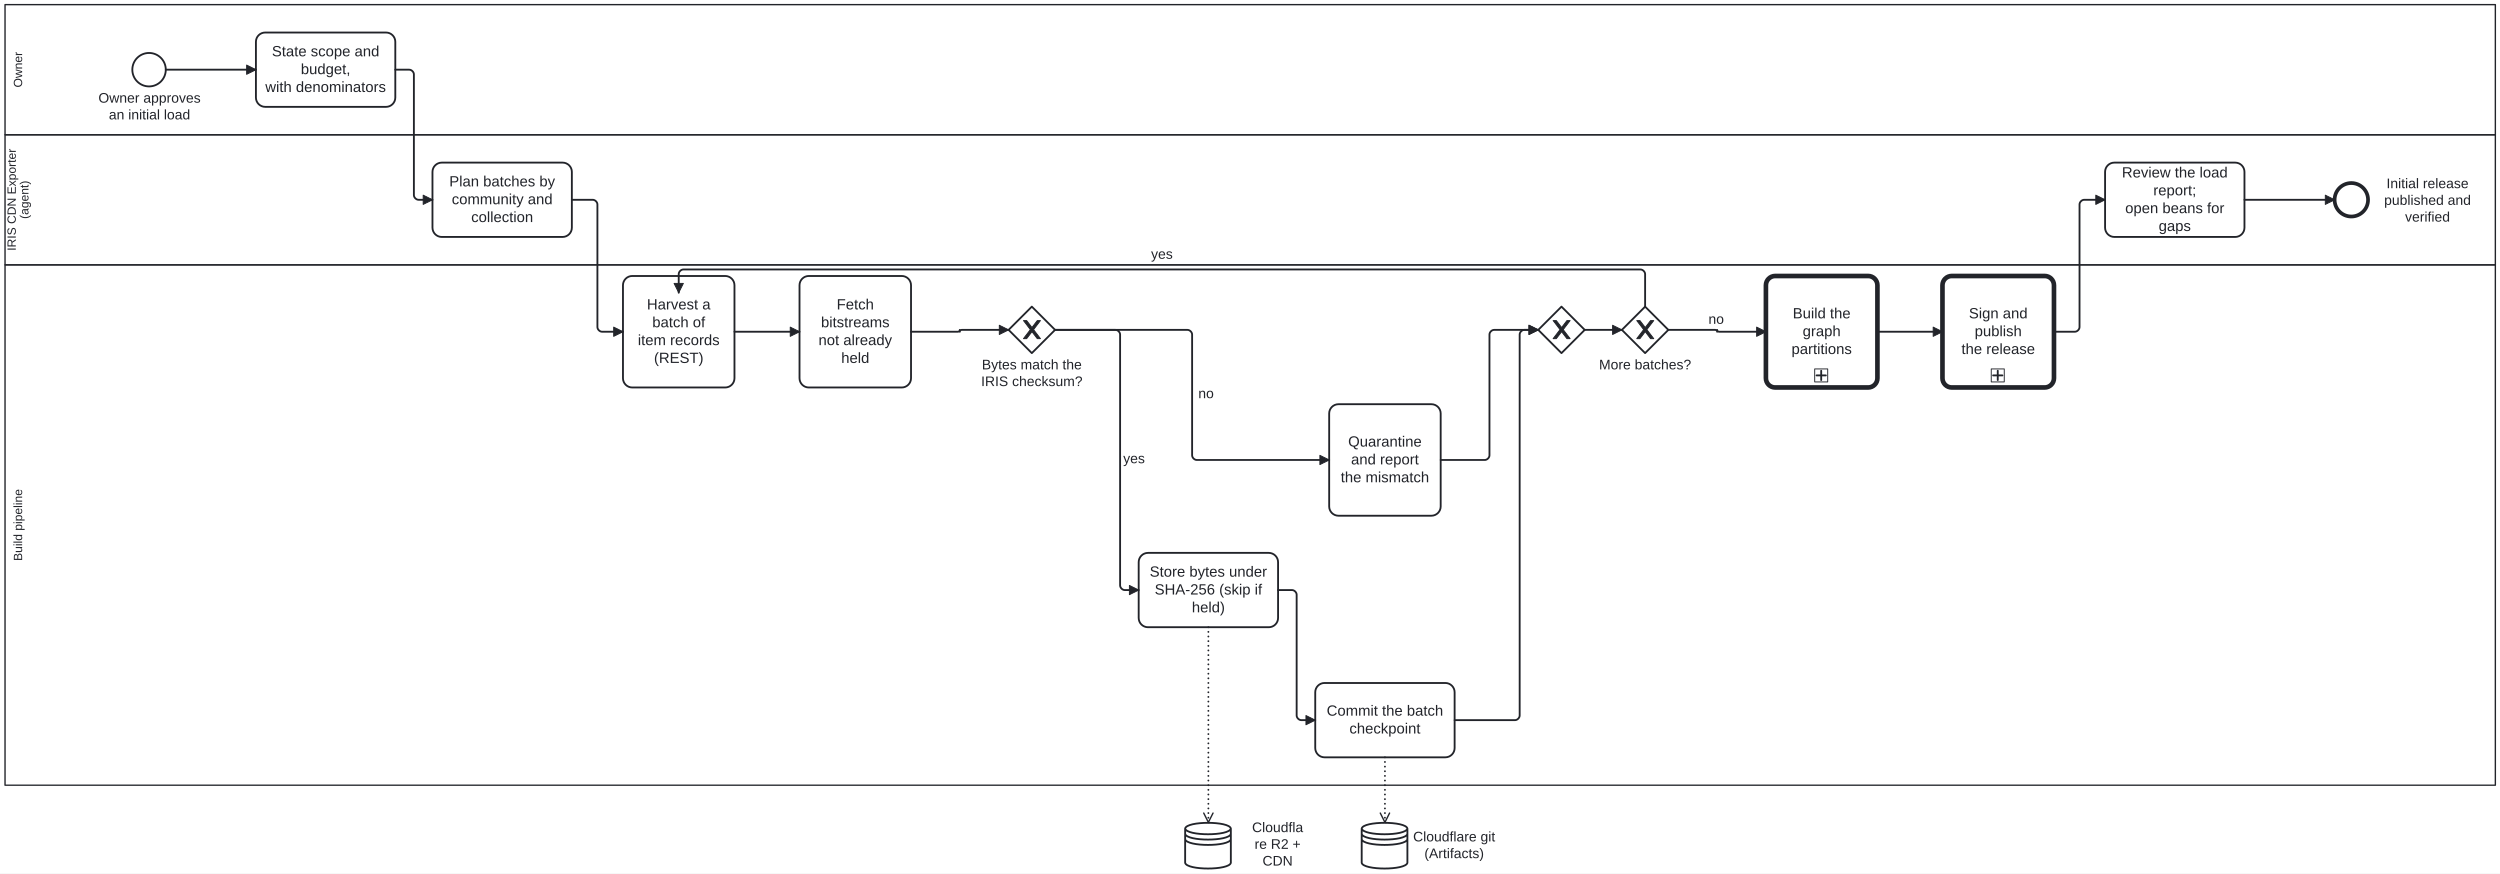
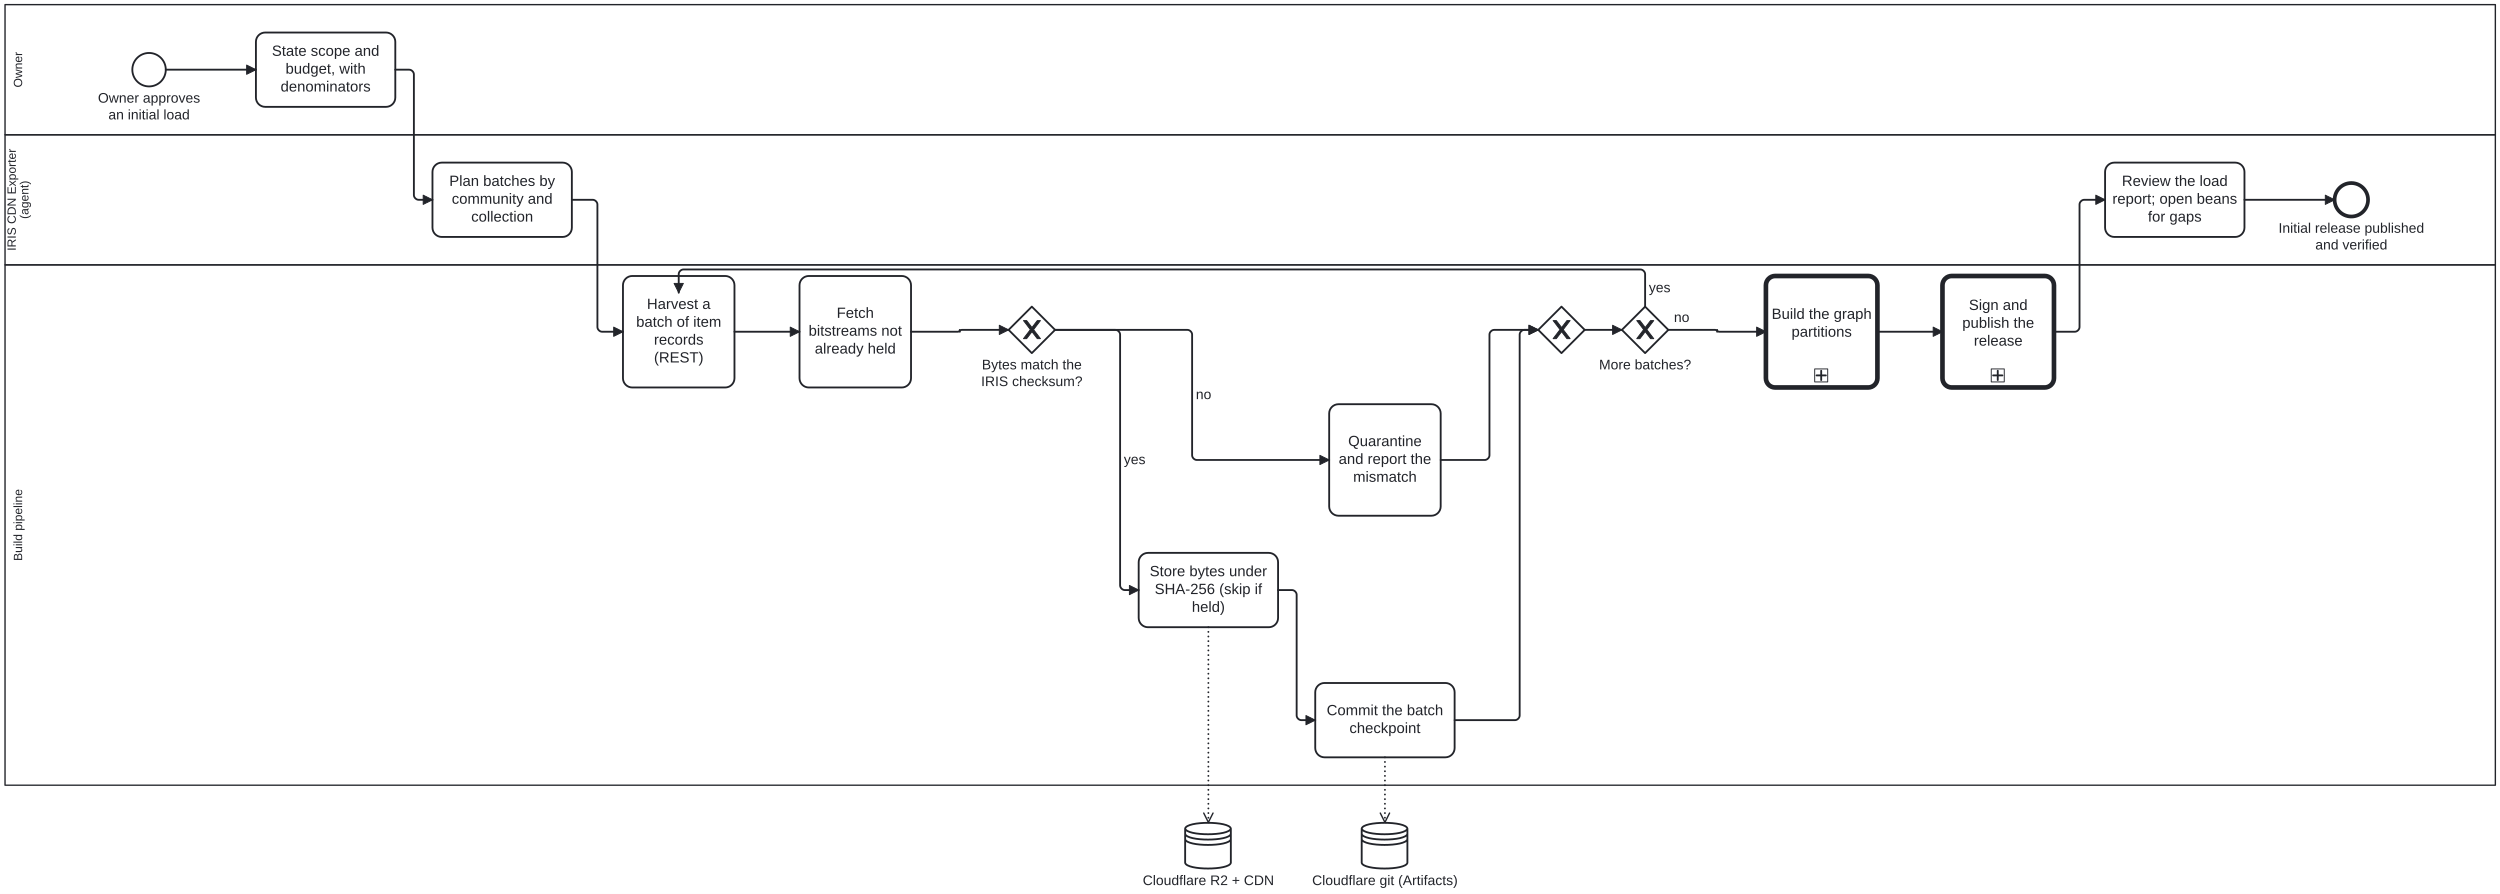
- <svg xmlns="http://www.w3.org/2000/svg" width="100%" style="max-width:100%;height:auto" viewBox="154.587 55 2690.413 940" version="1.1">
-   <rect x="154.587" y="55" width="2690.413" height="940" fill="#ffffff" />
+ <svg xmlns="http://www.w3.org/2000/svg" width="100%" style="max-width:100%;height:auto" viewBox="154.587 55 2690.413 962" version="1.1">
+   <rect x="154.587" y="55" width="2690.413" height="962" fill="#ffffff" />
  <g class="djs-group">
    <g class="djs-element djs-shape" data-element-id="Lane_Pipeline" style="display: block;" transform="matrix(1 0 0 1 160 340)">
      <g class="djs-visual">
        <rect x="0" y="0" width="2680" height="560" rx="0" ry="0" style="stroke-linecap: round; stroke-linejoin: round; stroke: rgb(34, 36, 42); stroke-width: 1.5px; fill: white; fill-opacity: 0.25;" />
        <text lineHeight="1.05" class="djs-label" transform="matrix(-1.83697e-16 -1 1 -1.83697e-16 0 560)" style="font-family: Arial, sans-serif; font-size: 13px; font-weight: normal; fill: rgb(34, 36, 42);">
          <tspan x="241.333" y="18.413">Build pipeline</tspan>
        </text>
      </g>
      <rect class="djs-hit djs-hit-all" x="0" y="0" width="2680" height="560" style="fill: none; stroke-opacity: 0; stroke: white; stroke-width: 15px;" />
    </g>
  </g>
  <g class="djs-group">
    <g class="djs-element djs-shape" data-element-id="Lane_Exporter" style="display: block;" transform="matrix(1 0 0 1 160 200)">
      <g class="djs-visual">
        <rect x="0" y="0" width="2680" height="140" rx="0" ry="0" style="stroke-linecap: round; stroke-linejoin: round; stroke: rgb(34, 36, 42); stroke-width: 1.5px; fill: white; fill-opacity: 0.25;" />
        <text lineHeight="1.05" class="djs-label" transform="matrix(-1.83697e-16 -1 1 -1.83697e-16 0 140)" style="font-family: Arial, sans-serif; font-size: 13px; font-weight: normal; fill: rgb(34, 36, 42);">
-           <tspan x="15.099" y="11.588">IRIS CDN Exporter </tspan>
+           <tspan x="15.099" y="11.588">IRIS CDN Exporter</tspan>
          <tspan x="49.405" y="25.238">(agent)</tspan>
        </text>
      </g>
      <rect class="djs-hit djs-hit-all" x="0" y="0" width="2680" height="140" style="fill: none; stroke-opacity: 0; stroke: white; stroke-width: 15px;" />
    </g>
  </g>
  <g class="djs-group">
    <g class="djs-element djs-shape" data-element-id="Lane_Owner" style="display: block;" transform="matrix(1 0 0 1 160 60)">
      <g class="djs-visual">
        <rect x="0" y="0" width="2680" height="140" rx="0" ry="0" style="stroke-linecap: round; stroke-linejoin: round; stroke: rgb(34, 36, 42); stroke-width: 1.5px; fill: white; fill-opacity: 0.25;" />
        <text lineHeight="1.05" class="djs-label" transform="matrix(-1.83697e-16 -1 1 -1.83697e-16 0 140)" style="font-family: Arial, sans-serif; font-size: 13px; font-weight: normal; fill: rgb(34, 36, 42);">
          <tspan x="50.855" y="18.413">Owner</tspan>
        </text>
      </g>
      <rect class="djs-hit djs-hit-all" x="0" y="0" width="2680" height="140" style="fill: none; stroke-opacity: 0; stroke: white; stroke-width: 15px;" />
    </g>
  </g>
  <g class="djs-group">
    <g class="djs-element djs-shape" data-element-id="Start_LoadApproved" style="display: block;" transform="matrix(1 0 0 1 297 112)">
      <g class="djs-visual">
        <circle cx="18" cy="18" r="18" style="stroke-linecap: round; stroke-linejoin: round; stroke: rgb(34, 36, 42); stroke-width: 2px; fill: white; fill-opacity: 0.95;" />
      </g>
      <rect class="djs-hit djs-hit-all" x="0" y="0" width="36" height="36" style="fill: none; stroke-opacity: 0; stroke: white; stroke-width: 15px;" />
    </g>
  </g>
  <g class="djs-group">
-     <g class="djs-element djs-shape" data-element-id="Start_LoadApproved_label" style="display: block;" transform="matrix(1 0 0 1 260 152)">
-       <g class="djs-visual">
-         <text lineHeight="1.2" class="djs-label" style="font-family: Arial, sans-serif; font-size: 15px; font-weight: normal; fill: rgb(34, 36, 42);">
-           <tspan x="0.473" y="13.5">Owner approves</tspan>
-           <tspan x="11.719" y="31.5">an initial load</tspan>
-         </text>
-       </g>
-       <rect class="djs-hit djs-hit-all" x="0" y="0" width="111" height="36" style="fill: none; stroke-opacity: 0; stroke: white; stroke-width: 15px;" />
+     <g class="djs-element djs-shape" data-element-id="Start_LoadApproved_label" style="display: block;" transform="matrix(1 0 0 1 239.9688 152)">
+       <g class="djs-visual">
+         <text lineHeight="1.2" class="djs-label" style="font-family: Arial, sans-serif; font-size: 15px; font-weight: normal; fill: rgb(34, 36, 42);">
+           <tspan x="20.004" y="13.5">Owner approves</tspan>
+           <tspan x="31.251" y="31.5">an initial load</tspan>
+         </text>
+       </g>
+       <rect class="djs-hit djs-hit-all" x="0" y="0" width="150.062" height="36" style="fill: none; stroke-opacity: 0; stroke: white; stroke-width: 15px;" />
    </g>
  </g>
  <g class="djs-group">
    <g class="djs-element djs-shape" data-element-id="Task_StateBudget" style="display: block;" transform="matrix(1 0 0 1 430 90)">
      <g class="djs-visual">
        <rect x="0" y="0" width="150" height="80" rx="10" ry="10" style="stroke-linecap: round; stroke-linejoin: round; stroke: rgb(34, 36, 42); stroke-width: 2px; fill: white; fill-opacity: 0.95;" />
-         <text lineHeight="1.2" class="djs-label" style="font-family: Arial, sans-serif; font-size: 16px; font-weight: normal; fill: rgb(34, 36, 42);">
-           <tspan x="17.18" y="25.6">State scope and </tspan>
-           <tspan x="48.309" y="44.8">budget,</tspan>
-           <tspan x="10.078" y="64">with denominators</tspan>
+         <text lineHeight="1.2" class="djs-label" transform="translate(0 10.7)" style="font-family: Arial, sans-serif; font-size: 16px; font-weight: normal; fill: rgb(34, 36, 42);">
+           <tspan x="17.18" y="14.4">State scope and</tspan>
+           <tspan x="31.859" y="33.6">budget, with</tspan>
+           <tspan x="26.527" y="52.8">denominators</tspan>
        </text>
      </g>
      <rect class="djs-hit djs-hit-all" x="0" y="0" width="150" height="80" style="fill: none; stroke-opacity: 0; stroke: white; stroke-width: 15px;" />
    </g>
  </g>
  <g class="djs-group">
    <g class="djs-element djs-shape" data-element-id="Task_PlanBatches" style="display: block;" transform="matrix(1 0 0 1 620 230)">
      <g class="djs-visual">
        <rect x="0" y="0" width="150" height="80" rx="10" ry="10" style="stroke-linecap: round; stroke-linejoin: round; stroke: rgb(34, 36, 42); stroke-width: 2px; fill: white; fill-opacity: 0.95;" />
-         <text lineHeight="1.2" class="djs-label" style="font-family: Arial, sans-serif; font-size: 16px; font-weight: normal; fill: rgb(34, 36, 42);">
-           <tspan x="18.074" y="25.6">Plan batches by</tspan>
-           <tspan x="20.754" y="44.8">community and </tspan>
-           <tspan x="41.648" y="64">collection</tspan>
+         <text lineHeight="1.2" class="djs-label" transform="translate(0 10.7)" style="font-family: Arial, sans-serif; font-size: 16px; font-weight: normal; fill: rgb(34, 36, 42);">
+           <tspan x="18.074" y="14.4">Plan batches by</tspan>
+           <tspan x="20.754" y="33.6">community and</tspan>
+           <tspan x="41.648" y="52.8">collection</tspan>
        </text>
      </g>
      <rect class="djs-hit djs-hit-all" x="0" y="0" width="150" height="80" style="fill: none; stroke-opacity: 0; stroke: white; stroke-width: 15px;" />
    </g>
  </g>
  <g class="djs-group">
    <g class="djs-element djs-shape" data-element-id="Task_HarvestBatch" style="display: block;" transform="matrix(1 0 0 1 825 352)">
      <g class="djs-visual">
        <rect x="0" y="0" width="120" height="120" rx="10" ry="10" style="stroke-linecap: round; stroke-linejoin: round; stroke: rgb(34, 36, 42); stroke-width: 2px; fill: white; fill-opacity: 0.95;" />
-         <text lineHeight="1.2" class="djs-label" style="font-family: Arial, sans-serif; font-size: 16px; font-weight: normal; fill: rgb(34, 36, 42);">
-           <tspan x="25.766" y="36">Harvest a </tspan>
-           <tspan x="31.535" y="55.2">batch of</tspan>
-           <tspan x="15.988" y="74.4">item records </tspan>
-           <tspan x="33.336" y="93.6">(REST)</tspan>
+         <text lineHeight="1.2" class="djs-label" transform="translate(0 21.1)" style="font-family: Arial, sans-serif; font-size: 16px; font-weight: normal; fill: rgb(34, 36, 42);">
+           <tspan x="25.766" y="14.4">Harvest a</tspan>
+           <tspan x="14.199" y="33.6">batch of item</tspan>
+           <tspan x="33.324" y="52.8">records</tspan>
+           <tspan x="33.336" y="72">(REST)</tspan>
        </text>
      </g>
      <rect class="djs-hit djs-hit-all" x="0" y="0" width="120" height="120" style="fill: none; stroke-opacity: 0; stroke: white; stroke-width: 15px;" />
    </g>
  </g>
  <g class="djs-group">
    <g class="djs-element djs-shape" data-element-id="Task_FetchBitstreams" style="display: block;" transform="matrix(1 0 0 1 1015 352)">
      <g class="djs-visual">
        <rect x="0" y="0" width="120" height="120" rx="10" ry="10" style="stroke-linecap: round; stroke-linejoin: round; stroke: rgb(34, 36, 42); stroke-width: 2px; fill: white; fill-opacity: 0.95;" />
-         <text lineHeight="1.2" class="djs-label" style="font-family: Arial, sans-serif; font-size: 16px; font-weight: normal; fill: rgb(34, 36, 42);">
-           <tspan x="39.992" y="36">Fetch </tspan>
-           <tspan x="23.102" y="55.2">bitstreams</tspan>
-           <tspan x="20.418" y="74.4">not already </tspan>
-           <tspan x="44.875" y="93.6">held</tspan>
+         <text lineHeight="1.2" class="djs-label" transform="translate(0 30.7)" style="font-family: Arial, sans-serif; font-size: 16px; font-weight: normal; fill: rgb(34, 36, 42);">
+           <tspan x="39.992" y="14.4">Fetch</tspan>
+           <tspan x="9.758" y="33.6">bitstreams not</tspan>
+           <tspan x="16.414" y="52.8">already held</tspan>
        </text>
      </g>
      <rect class="djs-hit djs-hit-all" x="0" y="0" width="120" height="120" style="fill: none; stroke-opacity: 0; stroke: white; stroke-width: 15px;" />
    </g>
  </g>
  <g class="djs-group">
    <g class="djs-element djs-shape" data-element-id="GW_Fixity" style="display: block;" transform="matrix(1 0 0 1 1240 385)">
      <g class="djs-visual">
        <polygon points="25,0 50,25 25,50 0,25" style="stroke-linecap: round; stroke-linejoin: round; stroke: rgb(34, 36, 42); stroke-width: 2px; fill: white; fill-opacity: 0.95;" />
        <path d="m 16,15 7.429,9.714 -7.429,9.714 3.429,0 5.714,-7.464 5.714,7.464 3.429,0 -7.429,-9.714 7.429,-9.714 -3.429,0 -5.714,7.464 -5.714,-7.464 -3.429,0 z" style="fill: rgb(34, 36, 42); stroke-linecap: round; stroke-linejoin: round; stroke: rgb(34, 36, 42); stroke-width: 1px;" />
      </g>
      <rect class="djs-hit djs-hit-all" x="0" y="0" width="50" height="50" style="fill: none; stroke-opacity: 0; stroke: white; stroke-width: 15px;" />
    </g>
  </g>
  <g class="djs-group">
-     <g class="djs-element djs-shape" data-element-id="GW_Fixity_label" style="display: block;" transform="matrix(1 0 0 1 1210 439)">
-       <g class="djs-visual">
-         <text lineHeight="1.2" class="djs-label" style="font-family: Arial, sans-serif; font-size: 15px; font-weight: normal; fill: rgb(34, 36, 42);">
-           <tspan x="1.226" y="13.5">Bytes match the</tspan>
-           <tspan x="0.398" y="31.5">IRIS checksum?</tspan>
-         </text>
-       </g>
-       <rect class="djs-hit djs-hit-all" x="0" y="0" width="110" height="36" style="fill: none; stroke-opacity: 0; stroke: white; stroke-width: 15px;" />
+     <g class="djs-element djs-shape" data-element-id="GW_Fixity_label" style="display: block;" transform="matrix(1 0 0 1 1190.391 439)">
+       <g class="djs-visual">
+         <text lineHeight="1.2" class="djs-label" style="font-family: Arial, sans-serif; font-size: 15px; font-weight: normal; fill: rgb(34, 36, 42);">
+           <tspan x="20.835" y="13.5">Bytes match the</tspan>
+           <tspan x="20.007" y="31.5">IRIS checksum?</tspan>
+         </text>
+       </g>
+       <rect class="djs-hit djs-hit-all" x="0" y="0" width="149.219" height="36" style="fill: none; stroke-opacity: 0; stroke: white; stroke-width: 15px;" />
    </g>
  </g>
  <g class="djs-group">
    <g class="djs-element djs-shape" data-element-id="Task_StoreBytes" style="display: block;" transform="matrix(1 0 0 1 1380 650)">
      <g class="djs-visual">
        <rect x="0" y="0" width="150" height="80" rx="10" ry="10" style="stroke-linecap: round; stroke-linejoin: round; stroke: rgb(34, 36, 42); stroke-width: 2px; fill: white; fill-opacity: 0.95;" />
-         <text lineHeight="1.2" class="djs-label" style="font-family: Arial, sans-serif; font-size: 16px; font-weight: normal; fill: rgb(34, 36, 42);">
-           <tspan x="11.852" y="25.6">Store bytes under</tspan>
-           <tspan x="17.203" y="44.8">SHA-256 (skip if </tspan>
-           <tspan x="57.211" y="64">held)</tspan>
+         <text lineHeight="1.2" class="djs-label" transform="translate(0 10.7)" style="font-family: Arial, sans-serif; font-size: 16px; font-weight: normal; fill: rgb(34, 36, 42);">
+           <tspan x="11.852" y="14.4">Store bytes under</tspan>
+           <tspan x="17.203" y="33.6">SHA-256 (skip if</tspan>
+           <tspan x="57.211" y="52.8">held)</tspan>
        </text>
      </g>
      <rect class="djs-hit djs-hit-all" x="0" y="0" width="150" height="80" style="fill: none; stroke-opacity: 0; stroke: white; stroke-width: 15px;" />
    </g>
  </g>
  <g class="djs-group">
    <g class="djs-element djs-shape" data-element-id="Task_Checkpoint" style="display: block;" transform="matrix(1 0 0 1 1570 790)">
      <g class="djs-visual">
        <rect x="0" y="0" width="150" height="80" rx="10" ry="10" style="stroke-linecap: round; stroke-linejoin: round; stroke: rgb(34, 36, 42); stroke-width: 2px; fill: white; fill-opacity: 0.95;" />
-         <text lineHeight="1.2" class="djs-label" style="font-family: Arial, sans-serif; font-size: 16px; font-weight: normal; fill: rgb(34, 36, 42);">
-           <tspan x="12.309" y="35.2">Commit the batch</tspan>
-           <tspan x="36.754" y="54.4">checkpoint</tspan>
+         <text lineHeight="1.2" class="djs-label" transform="translate(0 20.3)" style="font-family: Arial, sans-serif; font-size: 16px; font-weight: normal; fill: rgb(34, 36, 42);">
+           <tspan x="12.309" y="14.4">Commit the batch</tspan>
+           <tspan x="36.754" y="33.6">checkpoint</tspan>
        </text>
      </g>
      <rect class="djs-hit djs-hit-all" x="0" y="0" width="150" height="80" style="fill: none; stroke-opacity: 0; stroke: white; stroke-width: 15px;" />
    </g>
  </g>
  <g class="djs-group">
    <g class="djs-element djs-shape" data-element-id="Task_Quarantine" style="display: block;" transform="matrix(1 0 0 1 1585 490)">
      <g class="djs-visual">
        <rect x="0" y="0" width="120" height="120" rx="10" ry="10" style="stroke-linecap: round; stroke-linejoin: round; stroke: rgb(34, 36, 42); stroke-width: 2px; fill: white; fill-opacity: 0.95;" />
-         <text lineHeight="1.2" class="djs-label" style="font-family: Arial, sans-serif; font-size: 16px; font-weight: normal; fill: rgb(34, 36, 42);">
-           <tspan x="20.418" y="45.6">Quarantine </tspan>
-           <tspan x="23.531" y="64.8">and report</tspan>
-           <tspan x="12.43" y="84">the mismatch</tspan>
+         <text lineHeight="1.2" class="djs-label" transform="translate(0 30.7)" style="font-family: Arial, sans-serif; font-size: 16px; font-weight: normal; fill: rgb(34, 36, 42);">
+           <tspan x="20.418" y="14.4">Quarantine</tspan>
+           <tspan x="10.188" y="33.6">and report the</tspan>
+           <tspan x="25.773" y="52.8">mismatch</tspan>
        </text>
      </g>
      <rect class="djs-hit djs-hit-all" x="0" y="0" width="120" height="120" style="fill: none; stroke-opacity: 0; stroke: white; stroke-width: 15px;" />
    </g>
  </g>
  <g class="djs-group">
    <g class="djs-element djs-shape" data-element-id="GW_More_Join" style="display: block;" transform="matrix(1 0 0 1 1810 385)">
      <g class="djs-visual">
        <polygon points="25,0 50,25 25,50 0,25" style="stroke-linecap: round; stroke-linejoin: round; stroke: rgb(34, 36, 42); stroke-width: 2px; fill: white; fill-opacity: 0.95;" />
        <path d="m 16,15 7.429,9.714 -7.429,9.714 3.429,0 5.714,-7.464 5.714,7.464 3.429,0 -7.429,-9.714 7.429,-9.714 -3.429,0 -5.714,7.464 -5.714,-7.464 -3.429,0 z" style="fill: rgb(34, 36, 42); stroke-linecap: round; stroke-linejoin: round; stroke: rgb(34, 36, 42); stroke-width: 1px;" />
      </g>
      <rect class="djs-hit djs-hit-all" x="0" y="0" width="50" height="50" style="fill: none; stroke-opacity: 0; stroke: white; stroke-width: 15px;" />
    </g>
  </g>
  <g class="djs-group">
    <g class="djs-element djs-shape" data-element-id="GW_More" style="display: block;" transform="matrix(1 0 0 1 1900 385)">
      <g class="djs-visual">
        <polygon points="25,0 50,25 25,50 0,25" style="stroke-linecap: round; stroke-linejoin: round; stroke: rgb(34, 36, 42); stroke-width: 2px; fill: white; fill-opacity: 0.95;" />
        <path d="m 16,15 7.429,9.714 -7.429,9.714 3.429,0 5.714,-7.464 5.714,7.464 3.429,0 -7.429,-9.714 7.429,-9.714 -3.429,0 -5.714,7.464 -5.714,-7.464 -3.429,0 z" style="fill: rgb(34, 36, 42); stroke-linecap: round; stroke-linejoin: round; stroke: rgb(34, 36, 42); stroke-width: 1px;" />
      </g>
      <rect class="djs-hit djs-hit-all" x="0" y="0" width="50" height="50" style="fill: none; stroke-opacity: 0; stroke: white; stroke-width: 15px;" />
    </g>
  </g>
  <g class="djs-group">
-     <g class="djs-element djs-shape" data-element-id="GW_More_label" style="display: block;" transform="matrix(1 0 0 1 1875 439)">
-       <g class="djs-visual">
-         <text lineHeight="1.2" class="djs-label" style="font-family: Arial, sans-serif; font-size: 15px; font-weight: normal; fill: rgb(34, 36, 42);">
-           <tspan x="0.389" y="13.5">More batches?</tspan>
-         </text>
-       </g>
-       <rect class="djs-hit djs-hit-all" x="0" y="0" width="100" height="18" style="fill: none; stroke-opacity: 0; stroke: white; stroke-width: 15px;" />
+     <g class="djs-element djs-shape" data-element-id="GW_More_label" style="display: block;" transform="matrix(1 0 0 1 1855.383 439)">
+       <g class="djs-visual">
+         <text lineHeight="1.2" class="djs-label" style="font-family: Arial, sans-serif; font-size: 15px; font-weight: normal; fill: rgb(34, 36, 42);">
+           <tspan x="20.007" y="13.5">More batches?</tspan>
+         </text>
+       </g>
+       <rect class="djs-hit djs-hit-all" x="0" y="0" width="139.234" height="18" style="fill: none; stroke-opacity: 0; stroke: white; stroke-width: 15px;" />
    </g>
  </g>
  <g class="djs-group">
    <g class="djs-element djs-shape" data-element-id="Call_BuildGraph" style="display: block;" transform="matrix(1 0 0 1 2055 352)">
      <g class="djs-visual">
        <rect x="0" y="0" width="120" height="120" rx="10" ry="10" style="stroke-linecap: round; stroke-linejoin: round; stroke: rgb(34, 36, 42); stroke-width: 5px; fill: white; fill-opacity: 0.95;" />
-         <text lineHeight="1.2" class="djs-label" style="font-family: Arial, sans-serif; font-size: 16px; font-weight: normal; fill: rgb(34, 36, 42);">
-           <tspan x="28.867" y="45.6">Build the </tspan>
-           <tspan x="39.539" y="64.8">graph</tspan>
-           <tspan x="27.539" y="84">partitions</tspan>
+         <text lineHeight="1.2" class="djs-label" transform="translate(0 31.8)" style="font-family: Arial, sans-serif; font-size: 16px; font-weight: normal; fill: rgb(34, 36, 42);">
+           <tspan x="6.184" y="14.4">Build the graph</tspan>
+           <tspan x="27.539" y="33.6">partitions</tspan>
        </text>
        <rect x="0" y="0" width="14" height="14" rx="0" ry="0" style="stroke-linecap: round; stroke-linejoin: round; stroke: rgb(34, 36, 42); stroke-width: 1px; fill: white;" transform="matrix(1 0 0 1 52.5 100)" />
        <path data-marker="sub-process" d="m52.5,100 m 7,2 l 0,10 m -5,-5 l 10,0" style="fill: white; stroke-linecap: round; stroke-linejoin: round; stroke: rgb(34, 36, 42); stroke-width: 2px;" />
      </g>
      <rect class="djs-hit djs-hit-all" x="0" y="0" width="120" height="120" style="fill: none; stroke-opacity: 0; stroke: white; stroke-width: 15px;" />
    </g>
  </g>
  <g class="djs-group">
    <a class="fa-subprocess-link" href="iris-cdn-sign-publish.svg" target="_top">
      <g class="djs-element djs-shape" data-element-id="Call_SignPublish" style="display: block;" transform="matrix(1 0 0 1 2245 352)">
        <g class="djs-visual">
          <rect x="0" y="0" width="120" height="120" rx="10" ry="10" style="stroke-linecap: round; stroke-linejoin: round; stroke: rgb(34, 36, 42); stroke-width: 5px; fill: white; fill-opacity: 0.95;" />
-           <text lineHeight="1.2" class="djs-label" style="font-family: Arial, sans-serif; font-size: 16px; font-weight: normal; fill: rgb(34, 36, 42);">
-             <tspan x="28.418" y="45.6">Sign and </tspan>
-             <tspan x="34.648" y="64.8">publish</tspan>
-             <tspan x="20.418" y="84">the release</tspan>
+           <text lineHeight="1.2" class="djs-label" transform="translate(0 22.2)" style="font-family: Arial, sans-serif; font-size: 16px; font-weight: normal; fill: rgb(34, 36, 42);">
+             <tspan x="28.418" y="14.4">Sign and</tspan>
+             <tspan x="21.305" y="33.6">publish the</tspan>
+             <tspan x="33.762" y="52.8">release</tspan>
          </text>
          <rect x="0" y="0" width="14" height="14" rx="0" ry="0" style="stroke-linecap: round; stroke-linejoin: round; stroke: rgb(34, 36, 42); stroke-width: 1px; fill: white;" transform="matrix(1 0 0 1 52.5 100)" />
          <path data-marker="sub-process" d="m52.5,100 m 7,2 l 0,10 m -5,-5 l 10,0" style="fill: white; stroke-linecap: round; stroke-linejoin: round; stroke: rgb(34, 36, 42); stroke-width: 2px;" />
        </g>
        <rect class="djs-hit djs-hit-all" x="0" y="0" width="120" height="120" style="fill: none; stroke-opacity: 0; stroke: white; stroke-width: 15px;" />
      </g>
    </a>
  </g>
  <g class="djs-group">
    <g class="djs-element djs-shape" data-element-id="Task_ReviewLoad" style="display: block;" transform="matrix(1 0 0 1 2420 230)">
      <g class="djs-visual">
        <rect x="0" y="0" width="150" height="80" rx="10" ry="10" style="stroke-linecap: round; stroke-linejoin: round; stroke: rgb(34, 36, 42); stroke-width: 2px; fill: white; fill-opacity: 0.95;" />
-         <text lineHeight="1.2" class="djs-label" style="font-family: Arial, sans-serif; font-size: 16px; font-weight: normal; fill: rgb(34, 36, 42);">
-           <tspan x="18.078" y="16">Review the load </tspan>
-           <tspan x="51.879" y="35.2">report;</tspan>
-           <tspan x="21.625" y="54.4">open beans for </tspan>
-           <tspan x="57.652" y="73.6">gaps</tspan>
+         <text lineHeight="1.2" class="djs-label" transform="translate(0 10.7)" style="font-family: Arial, sans-serif; font-size: 16px; font-weight: normal; fill: rgb(34, 36, 42);">
+           <tspan x="18.078" y="14.4">Review the load</tspan>
+           <tspan x="7.84" y="33.6">report; open beans</tspan>
+           <tspan x="46.094" y="52.8">for gaps</tspan>
        </text>
      </g>
      <rect class="djs-hit djs-hit-all" x="0" y="0" width="150" height="80" style="fill: none; stroke-opacity: 0; stroke: white; stroke-width: 15px;" />
    </g>
  </g>
  <g class="djs-group">
    <g class="djs-element djs-shape" data-element-id="End_Loaded" style="display: block;" transform="matrix(1 0 0 1 2667 252)">
      <g class="djs-visual">
        <circle cx="18" cy="18" r="18" style="stroke-linecap: round; stroke-linejoin: round; stroke: rgb(34, 36, 42); stroke-width: 4px; fill: white; fill-opacity: 0.95;" />
      </g>
      <rect class="djs-hit djs-hit-all" x="0" y="0" width="36" height="36" style="fill: none; stroke-opacity: 0; stroke: white; stroke-width: 15px;" />
    </g>
  </g>
  <g class="djs-group">
-     <g class="djs-element djs-shape" data-element-id="End_Loaded_label" style="display: block;" transform="matrix(1 0 0 1 2720 244)">
-       <g class="djs-visual">
-         <text lineHeight="1.2" class="djs-label" style="font-family: Arial, sans-serif; font-size: 15px; font-weight: normal; fill: rgb(34, 36, 42);">
-           <tspan x="2.809" y="13.5">Initial release</tspan>
-           <tspan x="0.293" y="31.5">published and </tspan>
-           <tspan x="22.823" y="49.5">verified</tspan>
-         </text>
-       </g>
-       <rect class="djs-hit djs-hit-all" x="0" y="0" width="94" height="54" style="fill: none; stroke-opacity: 0; stroke: white; stroke-width: 15px;" />
+     <g class="djs-element djs-shape" data-element-id="End_Loaded_label" style="display: block;" transform="matrix(1 0 0 1 2586.609 292)">
+       <g class="djs-visual">
+         <text lineHeight="1.2" class="djs-label" style="font-family: Arial, sans-serif; font-size: 15px; font-weight: normal; fill: rgb(34, 36, 42);">
+           <tspan x="20.007" y="13.5">Initial release published</tspan>
+           <tspan x="59.616" y="31.5">and verified</tspan>
+         </text>
+       </g>
+       <rect class="djs-hit djs-hit-all" x="0" y="0" width="196.781" height="36" style="fill: none; stroke-opacity: 0; stroke: white; stroke-width: 15px;" />
    </g>
  </g>
  <g class="djs-group">
    <g class="djs-element djs-shape" data-element-id="DSR_cloudflare_r2_cdn" style="display: block;" transform="matrix(1 0 0 1 1430 940)">
      <g class="djs-visual">
        <path d="m  0,6.65 l  0,36.885 c  1.639,8.197 47.541,8.197  49.18,0 l  0,-36.885 c -1.639,-8.197 -47.541,-8.197 -49.18,0c  1.639,8.197 47.541,8.197  49.18,0 m  -49.18,5.738c  1.639,8.197 47.541,8.197 49.18,0m  -49.18,5.738c  1.639,8.197 47.541,8.197  49.18,0" style="fill: white; stroke-linecap: round; stroke-linejoin: round; stroke: rgb(34, 36, 42); stroke-width: 2px; fill-opacity: 0.95;" />
      </g>
      <rect class="djs-hit djs-hit-all" x="0" y="0" width="50" height="50" style="fill: none; stroke-opacity: 0; stroke: white; stroke-width: 15px;" />
    </g>
  </g>
  <g class="djs-group">
-     <g class="djs-element djs-shape" data-element-id="DSR_cloudflare_r2_cdn_label" style="display: block;" transform="matrix(1 0 0 1 1495 937)">
-       <g class="djs-visual">
-         <text lineHeight="1.2" class="djs-label" style="font-family: Arial, sans-serif; font-size: 15px; font-weight: normal; fill: rgb(34, 36, 42);">
-           <tspan x="6.983" y="13.5">Cloudfla</tspan>
-           <tspan x="9.697" y="31.5">re R2 + </tspan>
-           <tspan x="18.251" y="49.5">CDN</tspan>
-         </text>
-       </g>
-       <rect class="djs-hit djs-hit-all" x="0" y="0" width="69" height="36" style="fill: none; stroke-opacity: 0; stroke: white; stroke-width: 15px;" />
+     <g class="djs-element djs-shape" data-element-id="DSR_cloudflare_r2_cdn_label" style="display: block;" transform="matrix(1 0 0 1 1364.344 994)">
+       <g class="djs-visual">
+         <text lineHeight="1.2" class="djs-label" style="font-family: Arial, sans-serif; font-size: 15px; font-weight: normal; fill: rgb(34, 36, 42);">
+           <tspan x="20.003" y="13.5">Cloudflare R2 + CDN</tspan>
+         </text>
+       </g>
+       <rect class="djs-hit djs-hit-all" x="0" y="0" width="181.312" height="18" style="fill: none; stroke-opacity: 0; stroke: white; stroke-width: 15px;" />
    </g>
  </g>
  <g class="djs-group">
    <g class="djs-element djs-shape" data-element-id="DSR_cloudflare_git" style="display: block;" transform="matrix(1 0 0 1 1620 940)">
      <g class="djs-visual">
        <path d="m  0,6.65 l  0,36.885 c  1.639,8.197 47.541,8.197  49.18,0 l  0,-36.885 c -1.639,-8.197 -47.541,-8.197 -49.18,0c  1.639,8.197 47.541,8.197  49.18,0 m  -49.18,5.738c  1.639,8.197 47.541,8.197 49.18,0m  -49.18,5.738c  1.639,8.197 47.541,8.197  49.18,0" style="fill: white; stroke-linecap: round; stroke-linejoin: round; stroke: rgb(34, 36, 42); stroke-width: 2px; fill-opacity: 0.95;" />
      </g>
      <rect class="djs-hit djs-hit-all" x="0" y="0" width="50" height="50" style="fill: none; stroke-opacity: 0; stroke: white; stroke-width: 15px;" />
    </g>
  </g>
  <g class="djs-group">
-     <g class="djs-element djs-shape" data-element-id="DSR_cloudflare_git_label" style="display: block;" transform="matrix(1 0 0 1 1675 947)">
-       <g class="djs-visual">
-         <text lineHeight="1.2" class="djs-label" style="font-family: Arial, sans-serif; font-size: 15px; font-weight: normal; fill: rgb(34, 36, 42);">
-           <tspan x="0.309" y="13.5">Cloudflare git</tspan>
-           <tspan x="12.416" y="31.5">(Artifacts)</tspan>
-         </text>
-       </g>
-       <rect class="djs-hit djs-hit-all" x="0" y="0" width="89" height="36" style="fill: none; stroke-opacity: 0; stroke: white; stroke-width: 15px;" />
+     <g class="djs-element djs-shape" data-element-id="DSR_cloudflare_git_label" style="display: block;" transform="matrix(1 0 0 1 1546.641 994)">
+       <g class="djs-visual">
+         <text lineHeight="1.2" class="djs-label" style="font-family: Arial, sans-serif; font-size: 15px; font-weight: normal; fill: rgb(34, 36, 42);">
+           <tspan x="20.001" y="13.5">Cloudflare git (Artifacts)</tspan>
+         </text>
+       </g>
+       <rect class="djs-hit djs-hit-all" x="0" y="0" width="196.719" height="18" style="fill: none; stroke-opacity: 0; stroke: white; stroke-width: 15px;" />
    </g>
  </g>
  <g class="djs-group">
    <g class="djs-element djs-connection" data-element-id="DOA_Task_StoreBytes" style="display: block;">
      <g class="djs-visual">
        <defs>
          <marker id="bpmn-marker-1" viewBox="0 0 20 20" refX="11" refY="10" markerWidth="10" markerHeight="10" orient="auto">
            <path d="M 1 5 L 11 10 L 1 15" style="fill: none; stroke-linecap: round; stroke-linejoin: round; stroke: rgb(34, 36, 42); stroke-width: 1.5px; stroke-dasharray: 10000, 1;" />
          </marker>
        </defs>
        <path data-corner-radius="5" style="fill: none; stroke-linecap: round; stroke-linejoin: round; stroke: rgb(34, 36, 42); stroke-width: 2px; marker-end: url('#bpmn-marker-1'); stroke-dasharray: 0, 5;" d="M1455,730L1455,940" />
      </g>
      <path d="M1455,730L1455,940" class="djs-hit djs-hit-stroke" style="fill: none; stroke-opacity: 0; stroke: white; stroke-width: 15px;" />
    </g>
  </g>
  <g class="djs-group">
    <g class="djs-element djs-connection" data-element-id="DOA_Task_Checkpoint" style="display: block;">
      <g class="djs-visual">
        <defs>
          <marker id="bpmn-marker-2" viewBox="0 0 20 20" refX="11" refY="10" markerWidth="10" markerHeight="10" orient="auto">
            <path d="M 1 5 L 11 10 L 1 15" style="fill: none; stroke-linecap: round; stroke-linejoin: round; stroke: rgb(34, 36, 42); stroke-width: 1.5px; stroke-dasharray: 10000, 1;" />
          </marker>
        </defs>
        <path data-corner-radius="5" style="fill: none; stroke-linecap: round; stroke-linejoin: round; stroke: rgb(34, 36, 42); stroke-width: 2px; marker-end: url('#bpmn-marker-2'); stroke-dasharray: 0, 5;" d="M1645,870L1645,940" />
      </g>
      <path d="M1645,870L1645,940" class="djs-hit djs-hit-stroke" style="fill: none; stroke-opacity: 0; stroke: white; stroke-width: 15px;" />
    </g>
  </g>
  <g class="djs-group">
    <g class="djs-element djs-connection" data-element-id="F1" style="display: block;">
      <g class="djs-visual">
        <defs>
          <marker id="bpmn-marker-3" viewBox="0 0 20 20" refX="11" refY="10" markerWidth="10" markerHeight="10" orient="auto">
            <path d="M 1 5 L 11 10 L 1 15 Z" style="stroke-linecap: round; stroke-linejoin: round; stroke: rgb(34, 36, 42); stroke-width: 1px; fill: rgb(34, 36, 42);" />
          </marker>
        </defs>
        <path data-corner-radius="5" style="fill: none; stroke-linecap: round; stroke-linejoin: round; stroke: rgb(34, 36, 42); stroke-width: 2px; marker-end: url('#bpmn-marker-3');" d="M333,130L430,130" />
      </g>
      <path d="M333,130L430,130" class="djs-hit djs-hit-stroke" style="fill: none; stroke-opacity: 0; stroke: white; stroke-width: 15px;" />
    </g>
  </g>
  <g class="djs-group">
    <g class="djs-element djs-connection" data-element-id="F2" style="display: block;">
      <g class="djs-visual">
        <defs>
          <marker id="bpmn-marker-4" viewBox="0 0 20 20" refX="11" refY="10" markerWidth="10" markerHeight="10" orient="auto">
            <path d="M 1 5 L 11 10 L 1 15 Z" style="stroke-linecap: round; stroke-linejoin: round; stroke: rgb(34, 36, 42); stroke-width: 1px; fill: rgb(34, 36, 42);" />
          </marker>
        </defs>
        <path data-corner-radius="5" style="fill: none; stroke-linecap: round; stroke-linejoin: round; stroke: rgb(34, 36, 42); stroke-width: 2px; marker-end: url('#bpmn-marker-4');" d="M580,130L595,130C597.5,130,600,132.5,600,135L600,265C600,267.5,602.5,270,605,270L620,270" />
      </g>
      <path d="M580,130L600,130L600,270L620,270" class="djs-hit djs-hit-stroke" style="fill: none; stroke-opacity: 0; stroke: white; stroke-width: 15px;" />
    </g>
  </g>
  <g class="djs-group">
    <g class="djs-element djs-connection" data-element-id="F3" style="display: block;">
      <g class="djs-visual">
        <defs>
          <marker id="bpmn-marker-5" viewBox="0 0 20 20" refX="11" refY="10" markerWidth="10" markerHeight="10" orient="auto">
            <path d="M 1 5 L 11 10 L 1 15 Z" style="stroke-linecap: round; stroke-linejoin: round; stroke: rgb(34, 36, 42); stroke-width: 1px; fill: rgb(34, 36, 42);" />
          </marker>
        </defs>
        <path data-corner-radius="5" style="fill: none; stroke-linecap: round; stroke-linejoin: round; stroke: rgb(34, 36, 42); stroke-width: 2px; marker-end: url('#bpmn-marker-5');" d="M770,270L792.5,270C795,270,797.5,272.5,797.5,275L797.5,407C797.5,409.5,800,412,802.5,412L825,412" />
      </g>
      <path d="M770,270L797.5,270L797.5,412L825,412" class="djs-hit djs-hit-stroke" style="fill: none; stroke-opacity: 0; stroke: white; stroke-width: 15px;" />
    </g>
  </g>
  <g class="djs-group">
    <g class="djs-element djs-connection" data-element-id="F4" style="display: block;">
      <g class="djs-visual">
        <defs>
          <marker id="bpmn-marker-6" viewBox="0 0 20 20" refX="11" refY="10" markerWidth="10" markerHeight="10" orient="auto">
            <path d="M 1 5 L 11 10 L 1 15 Z" style="stroke-linecap: round; stroke-linejoin: round; stroke: rgb(34, 36, 42); stroke-width: 1px; fill: rgb(34, 36, 42);" />
          </marker>
        </defs>
        <path data-corner-radius="5" style="fill: none; stroke-linecap: round; stroke-linejoin: round; stroke: rgb(34, 36, 42); stroke-width: 2px; marker-end: url('#bpmn-marker-6');" d="M945,412L1015,412" />
      </g>
      <path d="M945,412L1015,412" class="djs-hit djs-hit-stroke" style="fill: none; stroke-opacity: 0; stroke: white; stroke-width: 15px;" />
    </g>
  </g>
  <g class="djs-group">
    <g class="djs-element djs-connection" data-element-id="F5" style="display: block;">
      <g class="djs-visual">
        <defs>
          <marker id="bpmn-marker-7" viewBox="0 0 20 20" refX="11" refY="10" markerWidth="10" markerHeight="10" orient="auto">
            <path d="M 1 5 L 11 10 L 1 15 Z" style="stroke-linecap: round; stroke-linejoin: round; stroke: rgb(34, 36, 42); stroke-width: 1px; fill: rgb(34, 36, 42);" />
          </marker>
        </defs>
        <path data-corner-radius="5" style="fill: none; stroke-linecap: round; stroke-linejoin: round; stroke: rgb(34, 36, 42); stroke-width: 2px; marker-end: url('#bpmn-marker-7');" d="M1135,412L1185.5,412C1186.5,412,1187.5,411,1187.5,410L1187.5,412C1187.5,411,1188.5,410,1189.5,410L1240,410" />
      </g>
      <path d="M1135,412L1187.5,412L1187.5,410L1240,410" class="djs-hit djs-hit-stroke" style="fill: none; stroke-opacity: 0; stroke: white; stroke-width: 15px;" />
    </g>
  </g>
  <g class="djs-group">
    <g class="djs-element djs-connection" data-element-id="F6" style="display: block;">
      <g class="djs-visual">
        <defs>
          <marker id="bpmn-marker-8" viewBox="0 0 20 20" refX="11" refY="10" markerWidth="10" markerHeight="10" orient="auto">
            <path d="M 1 5 L 11 10 L 1 15 Z" style="stroke-linecap: round; stroke-linejoin: round; stroke: rgb(34, 36, 42); stroke-width: 1px; fill: rgb(34, 36, 42);" />
          </marker>
        </defs>
        <path data-corner-radius="5" style="fill: none; stroke-linecap: round; stroke-linejoin: round; stroke: rgb(34, 36, 42); stroke-width: 2px; marker-end: url('#bpmn-marker-8');" d="M1290,410L1355,410C1357.5,410,1360,412.5,1360,415L1360,685C1360,687.5,1362.5,690,1365,690L1380,690" />
      </g>
      <path d="M1290,410L1360,410L1360,690L1380,690" class="djs-hit djs-hit-stroke" style="fill: none; stroke-opacity: 0; stroke: white; stroke-width: 15px;" />
    </g>
  </g>
  <g class="djs-group">
-     <g class="djs-element djs-shape" data-element-id="F6_label" style="display: block;" transform="matrix(1 0 0 1 1363 540)">
-       <g class="djs-visual">
-         <text lineHeight="1.2" class="djs-label" style="font-family: Arial, sans-serif; font-size: 15px; font-weight: normal; fill: rgb(34, 36, 42);">
-           <tspan x="0.329" y="13.5">yes</tspan>
-         </text>
-       </g>
-       <rect class="djs-hit djs-hit-all" x="0" y="0" width="24" height="18" style="fill: none; stroke-opacity: 0; stroke: white; stroke-width: 15px;" />
+     <g class="djs-element djs-shape" data-element-id="F6_label" style="display: block;" transform="matrix(1 0 0 1 1344 541)">
+       <g class="djs-visual">
+         <text lineHeight="1.2" class="djs-label" style="font-family: Arial, sans-serif; font-size: 15px; font-weight: normal; fill: rgb(34, 36, 42);">
+           <tspan x="20.001" y="13.5">yes</tspan>
+         </text>
+       </g>
+       <rect class="djs-hit djs-hit-all" x="0" y="0" width="63.344" height="18" style="fill: none; stroke-opacity: 0; stroke: white; stroke-width: 15px;" />
    </g>
  </g>
  <g class="djs-group">
    <g class="djs-element djs-connection" data-element-id="F6b" style="display: block;">
      <g class="djs-visual">
        <defs>
          <marker id="bpmn-marker-9" viewBox="0 0 20 20" refX="11" refY="10" markerWidth="10" markerHeight="10" orient="auto">
            <path d="M 1 5 L 11 10 L 1 15 Z" style="stroke-linecap: round; stroke-linejoin: round; stroke: rgb(34, 36, 42); stroke-width: 1px; fill: rgb(34, 36, 42);" />
          </marker>
        </defs>
        <path data-corner-radius="5" style="fill: none; stroke-linecap: round; stroke-linejoin: round; stroke: rgb(34, 36, 42); stroke-width: 2px; marker-end: url('#bpmn-marker-9');" d="M1530,690L1545,690C1547.5,690,1550,692.5,1550,695L1550,825C1550,827.5,1552.5,830,1555,830L1570,830" />
      </g>
      <path d="M1530,690L1550,690L1550,830L1570,830" class="djs-hit djs-hit-stroke" style="fill: none; stroke-opacity: 0; stroke: white; stroke-width: 15px;" />
    </g>
  </g>
  <g class="djs-group">
    <g class="djs-element djs-connection" data-element-id="F7" style="display: block;">
      <g class="djs-visual">
        <defs>
          <marker id="bpmn-marker-10" viewBox="0 0 20 20" refX="11" refY="10" markerWidth="10" markerHeight="10" orient="auto">
            <path d="M 1 5 L 11 10 L 1 15 Z" style="stroke-linecap: round; stroke-linejoin: round; stroke: rgb(34, 36, 42); stroke-width: 1px; fill: rgb(34, 36, 42);" />
          </marker>
        </defs>
        <path data-corner-radius="5" style="fill: none; stroke-linecap: round; stroke-linejoin: round; stroke: rgb(34, 36, 42); stroke-width: 2px; marker-end: url('#bpmn-marker-10');" d="M1290,410L1432.5,410C1435,410,1437.5,412.5,1437.5,415L1437.5,545C1437.5,547.5,1440,550,1442.5,550L1585,550" />
      </g>
      <path d="M1290,410L1437.5,410L1437.5,550L1585,550" class="djs-hit djs-hit-stroke" style="fill: none; stroke-opacity: 0; stroke: white; stroke-width: 15px;" />
    </g>
  </g>
  <g class="djs-group">
-     <g class="djs-element djs-shape" data-element-id="F7_label" style="display: block;" transform="matrix(1 0 0 1 1444 470)">
-       <g class="djs-visual">
-         <text lineHeight="1.2" class="djs-label" style="font-family: Arial, sans-serif; font-size: 15px; font-weight: normal; fill: rgb(34, 36, 42);">
-           <tspan x="0.158" y="13.5">no</tspan>
-         </text>
-       </g>
-       <rect class="djs-hit djs-hit-all" x="0" y="0" width="17" height="18" style="fill: none; stroke-opacity: 0; stroke: white; stroke-width: 15px;" />
+     <g class="djs-element djs-shape" data-element-id="F7_label" style="display: block;" transform="matrix(1 0 0 1 1421.5 471)">
+       <g class="djs-visual">
+         <text lineHeight="1.2" class="djs-label" style="font-family: Arial, sans-serif; font-size: 15px; font-weight: normal; fill: rgb(34, 36, 42);">
+           <tspan x="20.001" y="13.5">no</tspan>
+         </text>
+       </g>
+       <rect class="djs-hit djs-hit-all" x="0" y="0" width="56.688" height="18" style="fill: none; stroke-opacity: 0; stroke: white; stroke-width: 15px;" />
    </g>
  </g>
  <g class="djs-group">
    <g class="djs-element djs-connection" data-element-id="F8" style="display: block;">
      <g class="djs-visual">
        <defs>
          <marker id="bpmn-marker-11" viewBox="0 0 20 20" refX="11" refY="10" markerWidth="10" markerHeight="10" orient="auto">
            <path d="M 1 5 L 11 10 L 1 15 Z" style="stroke-linecap: round; stroke-linejoin: round; stroke: rgb(34, 36, 42); stroke-width: 1px; fill: rgb(34, 36, 42);" />
          </marker>
        </defs>
        <path data-corner-radius="5" style="fill: none; stroke-linecap: round; stroke-linejoin: round; stroke: rgb(34, 36, 42); stroke-width: 2px; marker-end: url('#bpmn-marker-11');" d="M1720,830L1785,830C1787.5,830,1790,827.5,1790,825L1790,415C1790,412.5,1792.5,410,1795,410L1810,410" />
      </g>
      <path d="M1720,830L1790,830L1790,410L1810,410" class="djs-hit djs-hit-stroke" style="fill: none; stroke-opacity: 0; stroke: white; stroke-width: 15px;" />
    </g>
  </g>
  <g class="djs-group">
    <g class="djs-element djs-connection" data-element-id="F9" style="display: block;">
      <g class="djs-visual">
        <defs>
          <marker id="bpmn-marker-12" viewBox="0 0 20 20" refX="11" refY="10" markerWidth="10" markerHeight="10" orient="auto">
            <path d="M 1 5 L 11 10 L 1 15 Z" style="stroke-linecap: round; stroke-linejoin: round; stroke: rgb(34, 36, 42); stroke-width: 1px; fill: rgb(34, 36, 42);" />
          </marker>
        </defs>
        <path data-corner-radius="5" style="fill: none; stroke-linecap: round; stroke-linejoin: round; stroke: rgb(34, 36, 42); stroke-width: 2px; marker-end: url('#bpmn-marker-12');" d="M1705,550L1752.5,550C1755,550,1757.5,547.5,1757.5,545L1757.5,415C1757.5,412.5,1760,410,1762.5,410L1810,410" />
      </g>
      <path d="M1705,550L1757.5,550L1757.5,410L1810,410" class="djs-hit djs-hit-stroke" style="fill: none; stroke-opacity: 0; stroke: white; stroke-width: 15px;" />
    </g>
  </g>
  <g class="djs-group">
    <g class="djs-element djs-connection" data-element-id="Flow_GW_More_Join" style="display: block;">
      <g class="djs-visual">
        <defs>
          <marker id="bpmn-marker-13" viewBox="0 0 20 20" refX="11" refY="10" markerWidth="10" markerHeight="10" orient="auto">
            <path d="M 1 5 L 11 10 L 1 15 Z" style="stroke-linecap: round; stroke-linejoin: round; stroke: rgb(34, 36, 42); stroke-width: 1px; fill: rgb(34, 36, 42);" />
          </marker>
        </defs>
        <path data-corner-radius="5" style="fill: none; stroke-linecap: round; stroke-linejoin: round; stroke: rgb(34, 36, 42); stroke-width: 2px; marker-end: url('#bpmn-marker-13');" d="M1860,410L1900,410" />
      </g>
      <path d="M1860,410L1900,410" class="djs-hit djs-hit-stroke" style="fill: none; stroke-opacity: 0; stroke: white; stroke-width: 15px;" />
    </g>
  </g>
  <g class="djs-group">
    <g class="djs-element djs-connection" data-element-id="F10" style="display: block;">
      <g class="djs-visual">
        <defs>
          <marker id="bpmn-marker-14" viewBox="0 0 20 20" refX="11" refY="10" markerWidth="10" markerHeight="10" orient="auto">
            <path d="M 1 5 L 11 10 L 1 15 Z" style="stroke-linecap: round; stroke-linejoin: round; stroke: rgb(34, 36, 42); stroke-width: 1px; fill: rgb(34, 36, 42);" />
          </marker>
        </defs>
        <path data-corner-radius="5" style="fill: none; stroke-linecap: round; stroke-linejoin: round; stroke: rgb(34, 36, 42); stroke-width: 2px; marker-end: url('#bpmn-marker-14');" d="M1925,385L1925,350C1925,347.5,1922.5,345,1920,345L890,345C887.5,345,885,347.5,885,350L885,370" />
      </g>
      <path d="M1925,385L1925,345L885,345L885,370" class="djs-hit djs-hit-stroke" style="fill: none; stroke-opacity: 0; stroke: white; stroke-width: 15px;" />
    </g>
  </g>
  <g class="djs-group">
-     <g class="djs-element djs-shape" data-element-id="F10_label" style="display: block;" transform="matrix(1 0 0 1 1393 320)">
-       <g class="djs-visual">
-         <text lineHeight="1.2" class="djs-label" style="font-family: Arial, sans-serif; font-size: 15px; font-weight: normal; fill: rgb(34, 36, 42);">
-           <tspan x="0.329" y="13.5">yes</tspan>
-         </text>
-       </g>
-       <rect class="djs-hit djs-hit-all" x="0" y="0" width="24" height="18" style="fill: none; stroke-opacity: 0; stroke: white; stroke-width: 15px;" />
+     <g class="djs-element djs-shape" data-element-id="F10_label" style="display: block;" transform="matrix(1 0 0 1 1909 356)">
+       <g class="djs-visual">
+         <text lineHeight="1.2" class="djs-label" style="font-family: Arial, sans-serif; font-size: 15px; font-weight: normal; fill: rgb(34, 36, 42);">
+           <tspan x="20.001" y="13.5">yes</tspan>
+         </text>
+       </g>
+       <rect class="djs-hit djs-hit-all" x="0" y="0" width="63.344" height="18" style="fill: none; stroke-opacity: 0; stroke: white; stroke-width: 15px;" />
    </g>
  </g>
  <g class="djs-group">
    <g class="djs-element djs-connection" data-element-id="F11" style="display: block;">
      <g class="djs-visual">
        <defs>
          <marker id="bpmn-marker-15" viewBox="0 0 20 20" refX="11" refY="10" markerWidth="10" markerHeight="10" orient="auto">
            <path d="M 1 5 L 11 10 L 1 15 Z" style="stroke-linecap: round; stroke-linejoin: round; stroke: rgb(34, 36, 42); stroke-width: 1px; fill: rgb(34, 36, 42);" />
          </marker>
        </defs>
        <path data-corner-radius="5" style="fill: none; stroke-linecap: round; stroke-linejoin: round; stroke: rgb(34, 36, 42); stroke-width: 2px; marker-end: url('#bpmn-marker-15');" d="M1950,410L2000.5,410C2001.5,410,2002.5,411,2002.5,412L2002.5,410C2002.5,411,2003.5,412,2004.5,412L2055,412" />
      </g>
      <path d="M1950,410L2002.5,410L2002.5,412L2055,412" class="djs-hit djs-hit-stroke" style="fill: none; stroke-opacity: 0; stroke: white; stroke-width: 15px;" />
    </g>
  </g>
  <g class="djs-group">
-     <g class="djs-element djs-shape" data-element-id="F11_label" style="display: block;" transform="matrix(1 0 0 1 1993 390)">
-       <g class="djs-visual">
-         <text lineHeight="1.2" class="djs-label" style="font-family: Arial, sans-serif; font-size: 15px; font-weight: normal; fill: rgb(34, 36, 42);">
-           <tspan x="0.158" y="13.5">no</tspan>
-         </text>
-       </g>
-       <rect class="djs-hit djs-hit-all" x="0" y="0" width="17" height="18" style="fill: none; stroke-opacity: 0; stroke: white; stroke-width: 15px;" />
+     <g class="djs-element djs-shape" data-element-id="F11_label" style="display: block;" transform="matrix(1 0 0 1 1936 388)">
+       <g class="djs-visual">
+         <text lineHeight="1.2" class="djs-label" style="font-family: Arial, sans-serif; font-size: 15px; font-weight: normal; fill: rgb(34, 36, 42);">
+           <tspan x="20.001" y="13.5">no</tspan>
+         </text>
+       </g>
+       <rect class="djs-hit djs-hit-all" x="0" y="0" width="56.688" height="18" style="fill: none; stroke-opacity: 0; stroke: white; stroke-width: 15px;" />
    </g>
  </g>
  <g class="djs-group">
    <g class="djs-element djs-connection" data-element-id="F12" style="display: block;">
      <g class="djs-visual">
        <defs>
          <marker id="bpmn-marker-16" viewBox="0 0 20 20" refX="11" refY="10" markerWidth="10" markerHeight="10" orient="auto">
            <path d="M 1 5 L 11 10 L 1 15 Z" style="stroke-linecap: round; stroke-linejoin: round; stroke: rgb(34, 36, 42); stroke-width: 1px; fill: rgb(34, 36, 42);" />
          </marker>
        </defs>
        <path data-corner-radius="5" style="fill: none; stroke-linecap: round; stroke-linejoin: round; stroke: rgb(34, 36, 42); stroke-width: 2px; marker-end: url('#bpmn-marker-16');" d="M2175,412L2245,412" />
      </g>
      <path d="M2175,412L2245,412" class="djs-hit djs-hit-stroke" style="fill: none; stroke-opacity: 0; stroke: white; stroke-width: 15px;" />
    </g>
  </g>
  <g class="djs-group">
    <g class="djs-element djs-connection" data-element-id="F13" style="display: block;">
      <g class="djs-visual">
        <defs>
          <marker id="bpmn-marker-17" viewBox="0 0 20 20" refX="11" refY="10" markerWidth="10" markerHeight="10" orient="auto">
            <path d="M 1 5 L 11 10 L 1 15 Z" style="stroke-linecap: round; stroke-linejoin: round; stroke: rgb(34, 36, 42); stroke-width: 1px; fill: rgb(34, 36, 42);" />
          </marker>
        </defs>
        <path data-corner-radius="5" style="fill: none; stroke-linecap: round; stroke-linejoin: round; stroke: rgb(34, 36, 42); stroke-width: 2px; marker-end: url('#bpmn-marker-17');" d="M2365,412L2387.5,412C2390,412,2392.5,409.5,2392.5,407L2392.5,275C2392.5,272.5,2395,270,2397.5,270L2420,270" />
      </g>
      <path d="M2365,412L2392.5,412L2392.5,270L2420,270" class="djs-hit djs-hit-stroke" style="fill: none; stroke-opacity: 0; stroke: white; stroke-width: 15px;" />
    </g>
  </g>
  <g class="djs-group">
    <g class="djs-element djs-connection" data-element-id="F14" style="display: block;">
      <g class="djs-visual">
        <defs>
          <marker id="bpmn-marker-18" viewBox="0 0 20 20" refX="11" refY="10" markerWidth="10" markerHeight="10" orient="auto">
            <path d="M 1 5 L 11 10 L 1 15 Z" style="stroke-linecap: round; stroke-linejoin: round; stroke: rgb(34, 36, 42); stroke-width: 1px; fill: rgb(34, 36, 42);" />
          </marker>
        </defs>
        <path data-corner-radius="5" style="fill: none; stroke-linecap: round; stroke-linejoin: round; stroke: rgb(34, 36, 42); stroke-width: 2px; marker-end: url('#bpmn-marker-18');" d="M2570,270L2667,270" />
      </g>
      <path d="M2570,270L2667,270" class="djs-hit djs-hit-stroke" style="fill: none; stroke-opacity: 0; stroke: white; stroke-width: 15px;" />
    </g>
  </g>
</svg>
